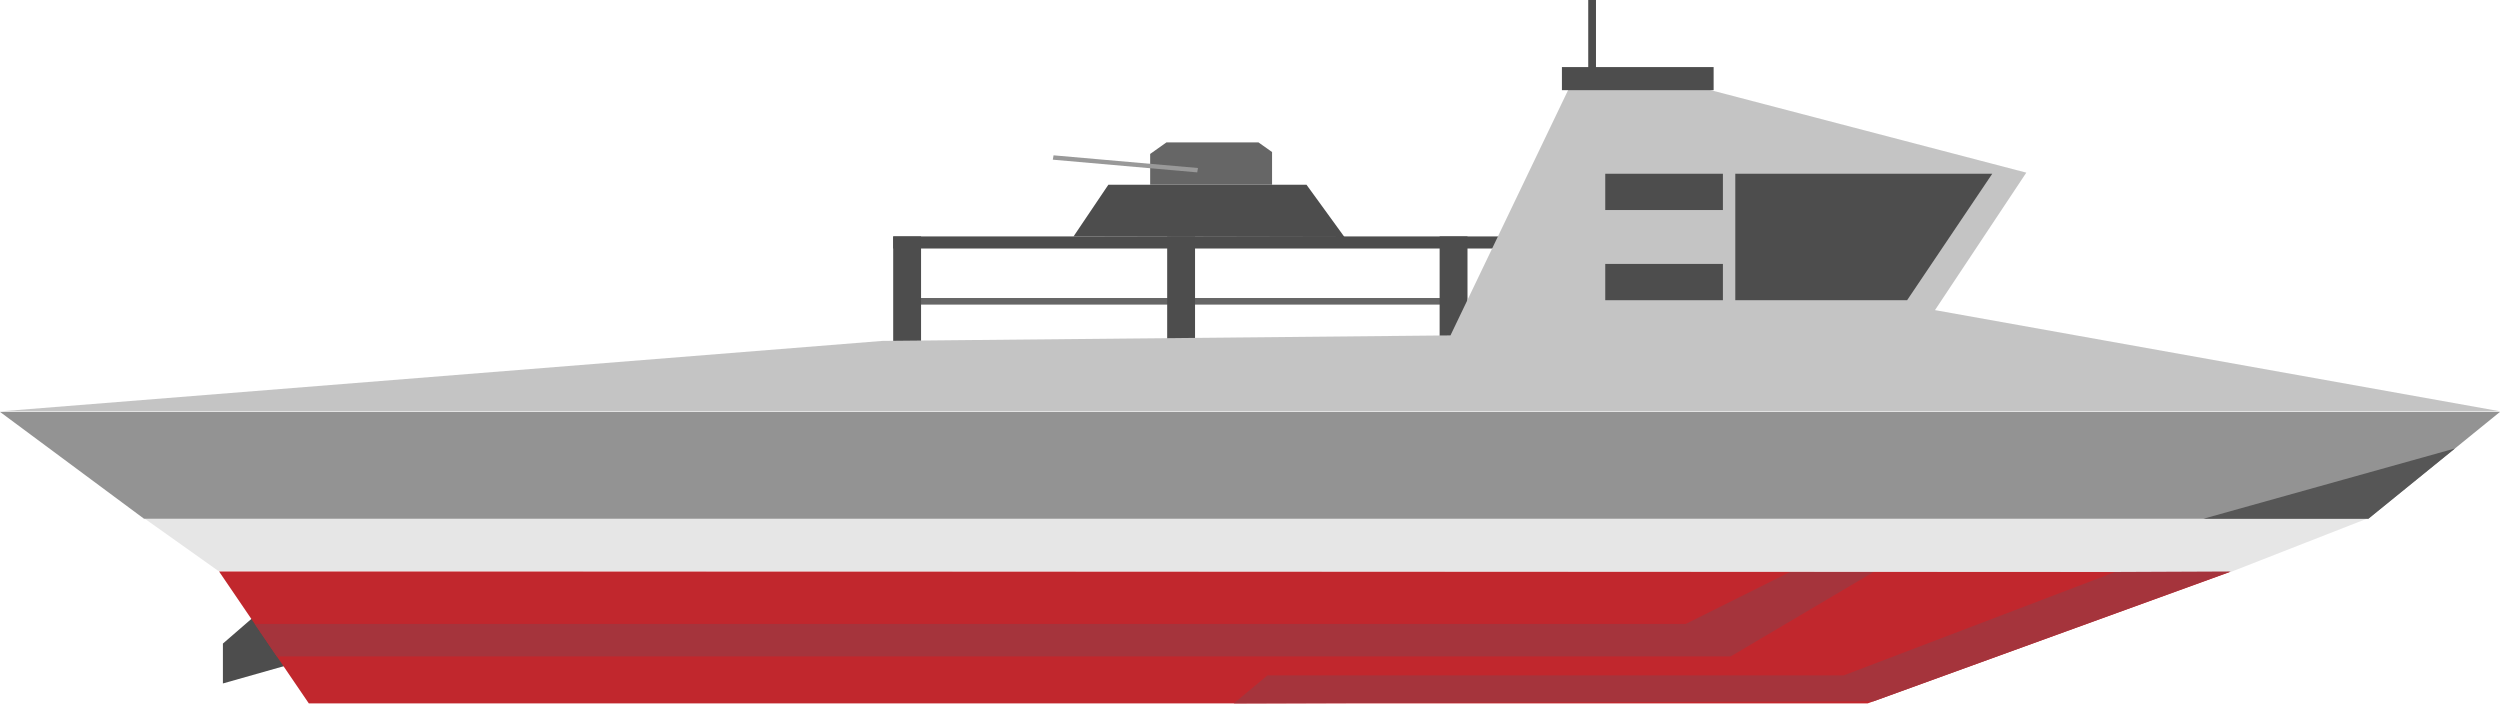
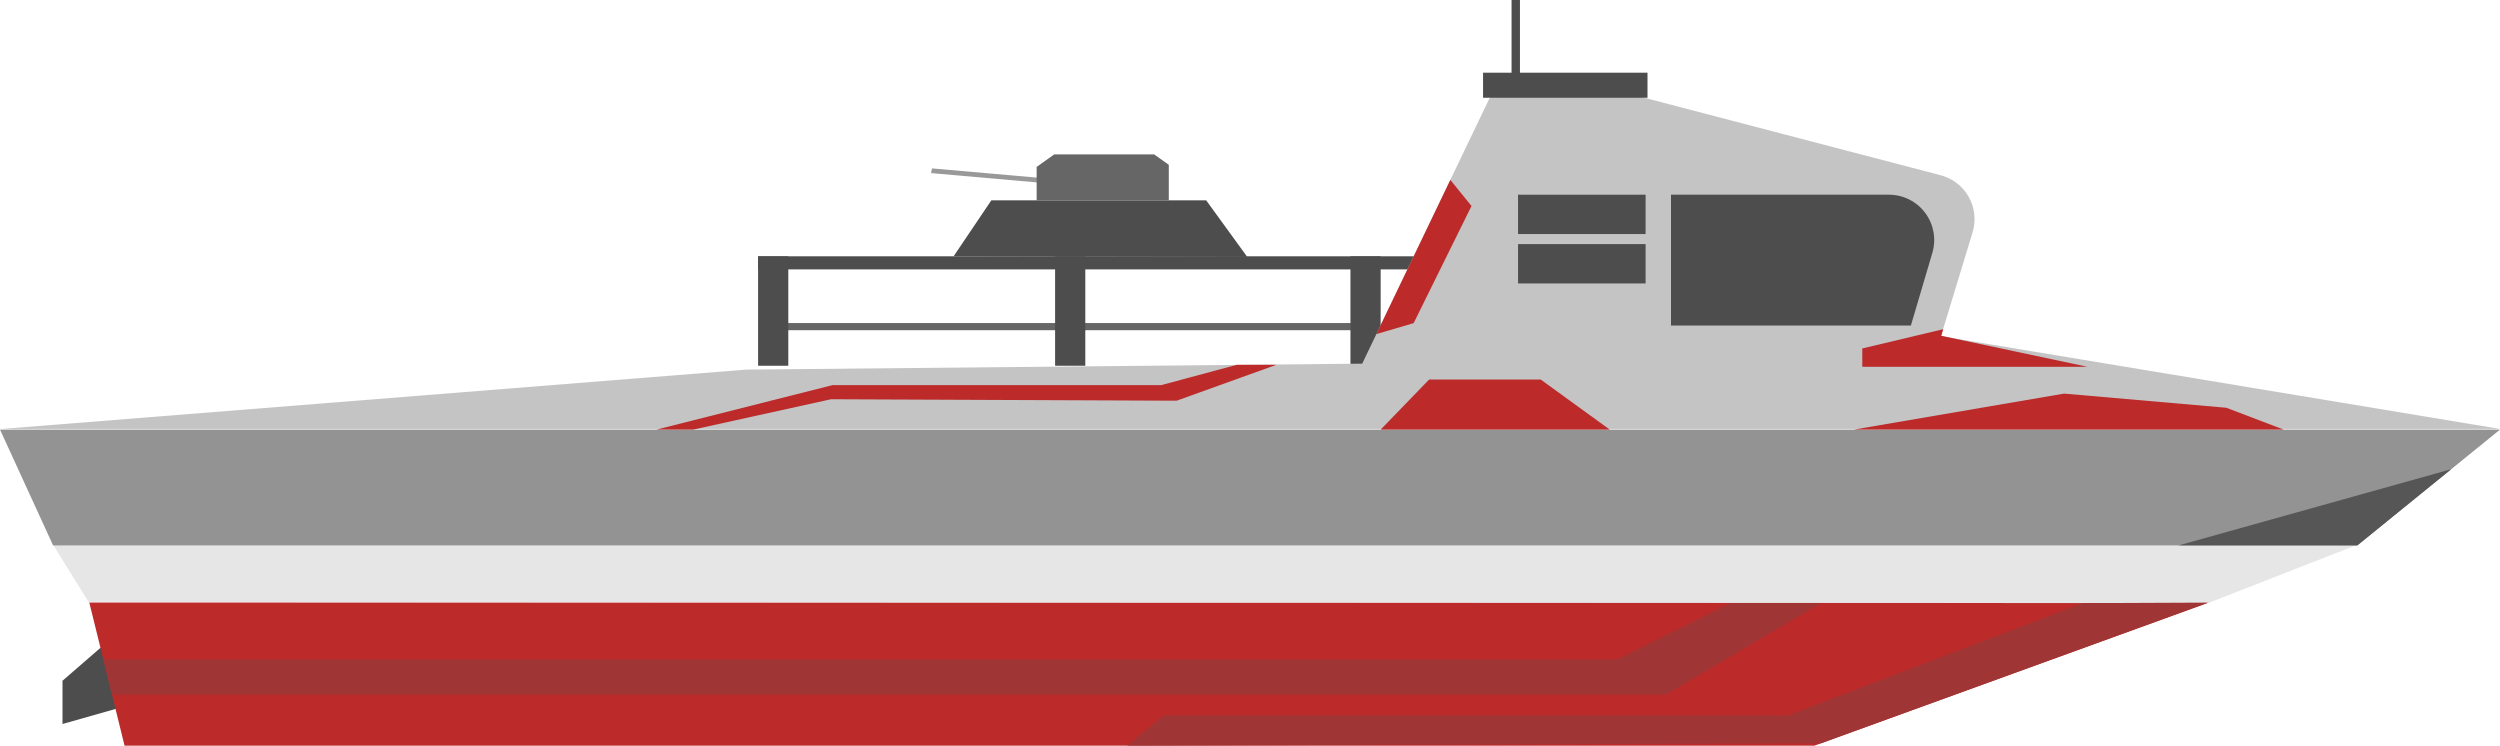
- <svg xmlns="http://www.w3.org/2000/svg" id="Слой_1" data-name="Слой 1" viewBox="0 0 1921 540.5">
+ <svg xmlns="http://www.w3.org/2000/svg" id="Слой_1" data-name="Слой 1" viewBox="0 0 500 149.13">
  <defs>
    <style>
-             .cls-1{fill:#4d4d4d;}.cls-2{fill:#c1272d;}.cls-3{fill:#666;}.cls-4{fill:#e6e6e6;}.cls-5{fill:#c4c4c4;}.cls-6{fill:#999;}.cls-7{fill:#a5343c;}.cls-8{fill:#939393;}.cls-9{fill:#565656;}
+             .cls-1{fill:#4d4d4d;}.cls-2{fill:#bc2a2a;}.cls-3{fill:#666;}.cls-4{fill:#e6e6e6;}.cls-5{fill:#c4c4c4;}.cls-6{fill:#999;}.cls-7{fill:#a03535;}.cls-8{fill:#939393;}.cls-9{fill:#565656;}
        </style>
  </defs>
-   <polygon class="cls-1" points="199.83 469.79 171.28 494.51 171.28 525.17 223.62 510.33 199.83 469.79" />
-   <polygon class="cls-2" points="237.3 540.5 1435.1 540.5 1714.63 439.1 168.31 439.1 237.3 540.5" />
-   <rect class="cls-3" x="697.03" y="228.99" width="419.88" height="5.07" />
-   <rect class="cls-1" x="686.33" y="181.67" width="500.77" height="9.29" />
-   <rect class="cls-1" x="686.33" y="181.67" width="21.41" height="89.57" />
-   <rect class="cls-1" x="1106.21" y="181.67" width="21.41" height="89.57" />
-   <rect class="cls-1" x="896.86" y="181.67" width="21.41" height="89.57" />
-   <polygon class="cls-4" points="167.72 438.68 110.62 398.12 1819.89 398.12 1714.03 439.52 167.72 438.68" />
-   <polygon class="cls-5" points="1.19 316.03 678 261.95 1114.54 257.72 1206.13 66.75 1304.85 66.75 1557.02 132.66 1486.84 238.29 1921 316.03 1.19 316.03" />
-   <polygon class="cls-1" points="1465.43 230.68 1530.85 133.51 1333.4 133.51 1333.4 230.68 1465.43 230.68" />
-   <rect class="cls-1" x="1233.48" y="202.8" width="90.4" height="27.88" />
-   <rect class="cls-1" x="1233.48" y="133.51" width="90.4" height="27.88" />
-   <rect class="cls-1" x="1200.18" y="51.54" width="116.57" height="17.74" />
-   <rect class="cls-1" x="1220.4" width="5.95" height="59.99" />
-   <polygon class="cls-1" points="824.9 181.68 851.66 141.96 1003.92 141.96 1033.06 182.1 824.9 181.68" />
-   <polygon class="cls-3" points="883.78 141.96 883.78 118.3 896.27 109.43 967.04 109.43 977.45 116.82 977.45 141.96 883.78 141.96" />
-   <polygon class="cls-6" points="919.94 132.46 808.97 122.7 809.56 119.35 920.52 129.1 919.94 132.46" />
-   <polygon class="cls-7" points="195.75 479.42 1295.34 479.42 1375.43 439.52 1439.66 439.52 1329.83 504.4 212.74 504.4 195.75 479.42" />
-   <polygon class="cls-7" points="948.01 540.5 973.88 518.99 1416.66 518.99 1625.22 439.52 1714.03 439.13 1439.66 538.85 948.01 540.5" />
-   <polygon class="cls-8" points="1819.89 398.57 1921 316.49 0 316.49 110.62 398.57 1819.89 398.57" />
-   <polygon class="cls-9" points="1693.22 398.57 1886.4 344.58 1819.89 398.57 1693.22 398.57" />
+   <polygon class="cls-1" points="20.55 129.17 12.5 136.15 12.5 144.8 27.26 140.61 20.55 129.17" />
+   <polygon class="cls-2" points="441.77 120.51 362.89 149.13 24.91 149.13 22.4 138.94 20.67 131.89 17.86 120.51 441.77 120.51" />
+   <rect class="cls-3" x="154.64" y="64.61" width="118.48" height="1.43" />
+   <rect class="cls-1" x="151.62" y="51.26" width="141.3" height="2.62" />
+   <rect class="cls-1" x="151.62" y="51.26" width="6.04" height="21.89" />
+   <rect class="cls-1" x="270.09" y="51.26" width="6.04" height="21.89" />
+   <rect class="cls-1" x="211.02" y="51.26" width="6.04" height="21.89" />
+   <polygon class="cls-4" points="17.7 120.39 10.62 108.95 471.47 108.95 441.6 120.63 17.7 120.39" />
+   <path class="cls-5" d="M.34,249.16l148.93-11.87,123.17-1.19,25.85-53.89h27.85l62,16.21a9.07,9.07,0,0,1,6.38,11.41l-6.33,20.78L500,249.16Z" transform="translate(0 -163.37)" />
+   <path class="cls-1" d="M382.18,228.47l4.29-14.53a9.06,9.06,0,0,0-8.68-11.63H334.2v26.16Z" transform="translate(0 -163.37)" />
+   <rect class="cls-1" x="303.61" y="38.94" width="25.51" height="7.87" />
+   <rect class="cls-1" x="296.61" y="14.54" width="32.89" height="5.01" />
+   <rect class="cls-1" x="302.31" width="1.68" height="16.93" />
+   <polygon class="cls-1" points="190.72 51.26 198.27 40.06 241.23 40.06 249.45 51.38 190.72 51.26" />
+   <polygon class="cls-6" points="217.53 37.38 186.22 34.62 186.39 33.68 217.7 36.43 217.53 37.38" />
+   <polygon class="cls-3" points="207.33 40.06 207.33 33.38 210.85 30.88 230.82 30.88 233.76 32.96 233.76 40.06 207.33 40.06" />
+   <polygon class="cls-7" points="364.18 120.63 333.19 138.94 22.4 138.94 20.67 131.89 323.46 131.89 346.06 120.63 364.18 120.63" />
+   <polygon class="cls-7" points="225.45 149.13 232.75 143.06 357.69 143.06 416.54 120.63 441.6 120.52 364.18 148.66 225.45 149.13" />
+   <polygon class="cls-8" points="471.47 109.08 500 85.92 0 85.92 10.62 109.08 471.47 109.08" />
+   <polygon class="cls-9" points="435.73 109.08 490.24 93.84 471.47 109.08 435.73 109.08" />
+   <rect class="cls-1" x="303.61" y="48.82" width="25.51" height="7.87" />
+   <polygon class="cls-2" points="276.13 85.92 285.83 75.9 308.13 75.9 321.95 85.92 276.13 85.92" />
+   <polygon class="cls-2" points="388.64 65.84 372.46 69.69 372.46 73.36 417.5 73.36 388.26 67.16 388.64 65.84" />
+   <polygon class="cls-2" points="456.73 85.92 445.26 81.55 412.81 78.72 370.77 85.92 456.73 85.92" />
+   <polygon class="cls-2" points="131.3 85.92 166.48 77.03 232.22 77.03 247.36 72.96 255.27 72.96 235.33 80.14 166.2 79.85 138.64 85.92 131.3 85.92" />
+   <polygon class="cls-2" points="290.07 35.98 294.3 41.2 282.73 64.62 275.27 66.82 290.07 35.98" />
</svg>
